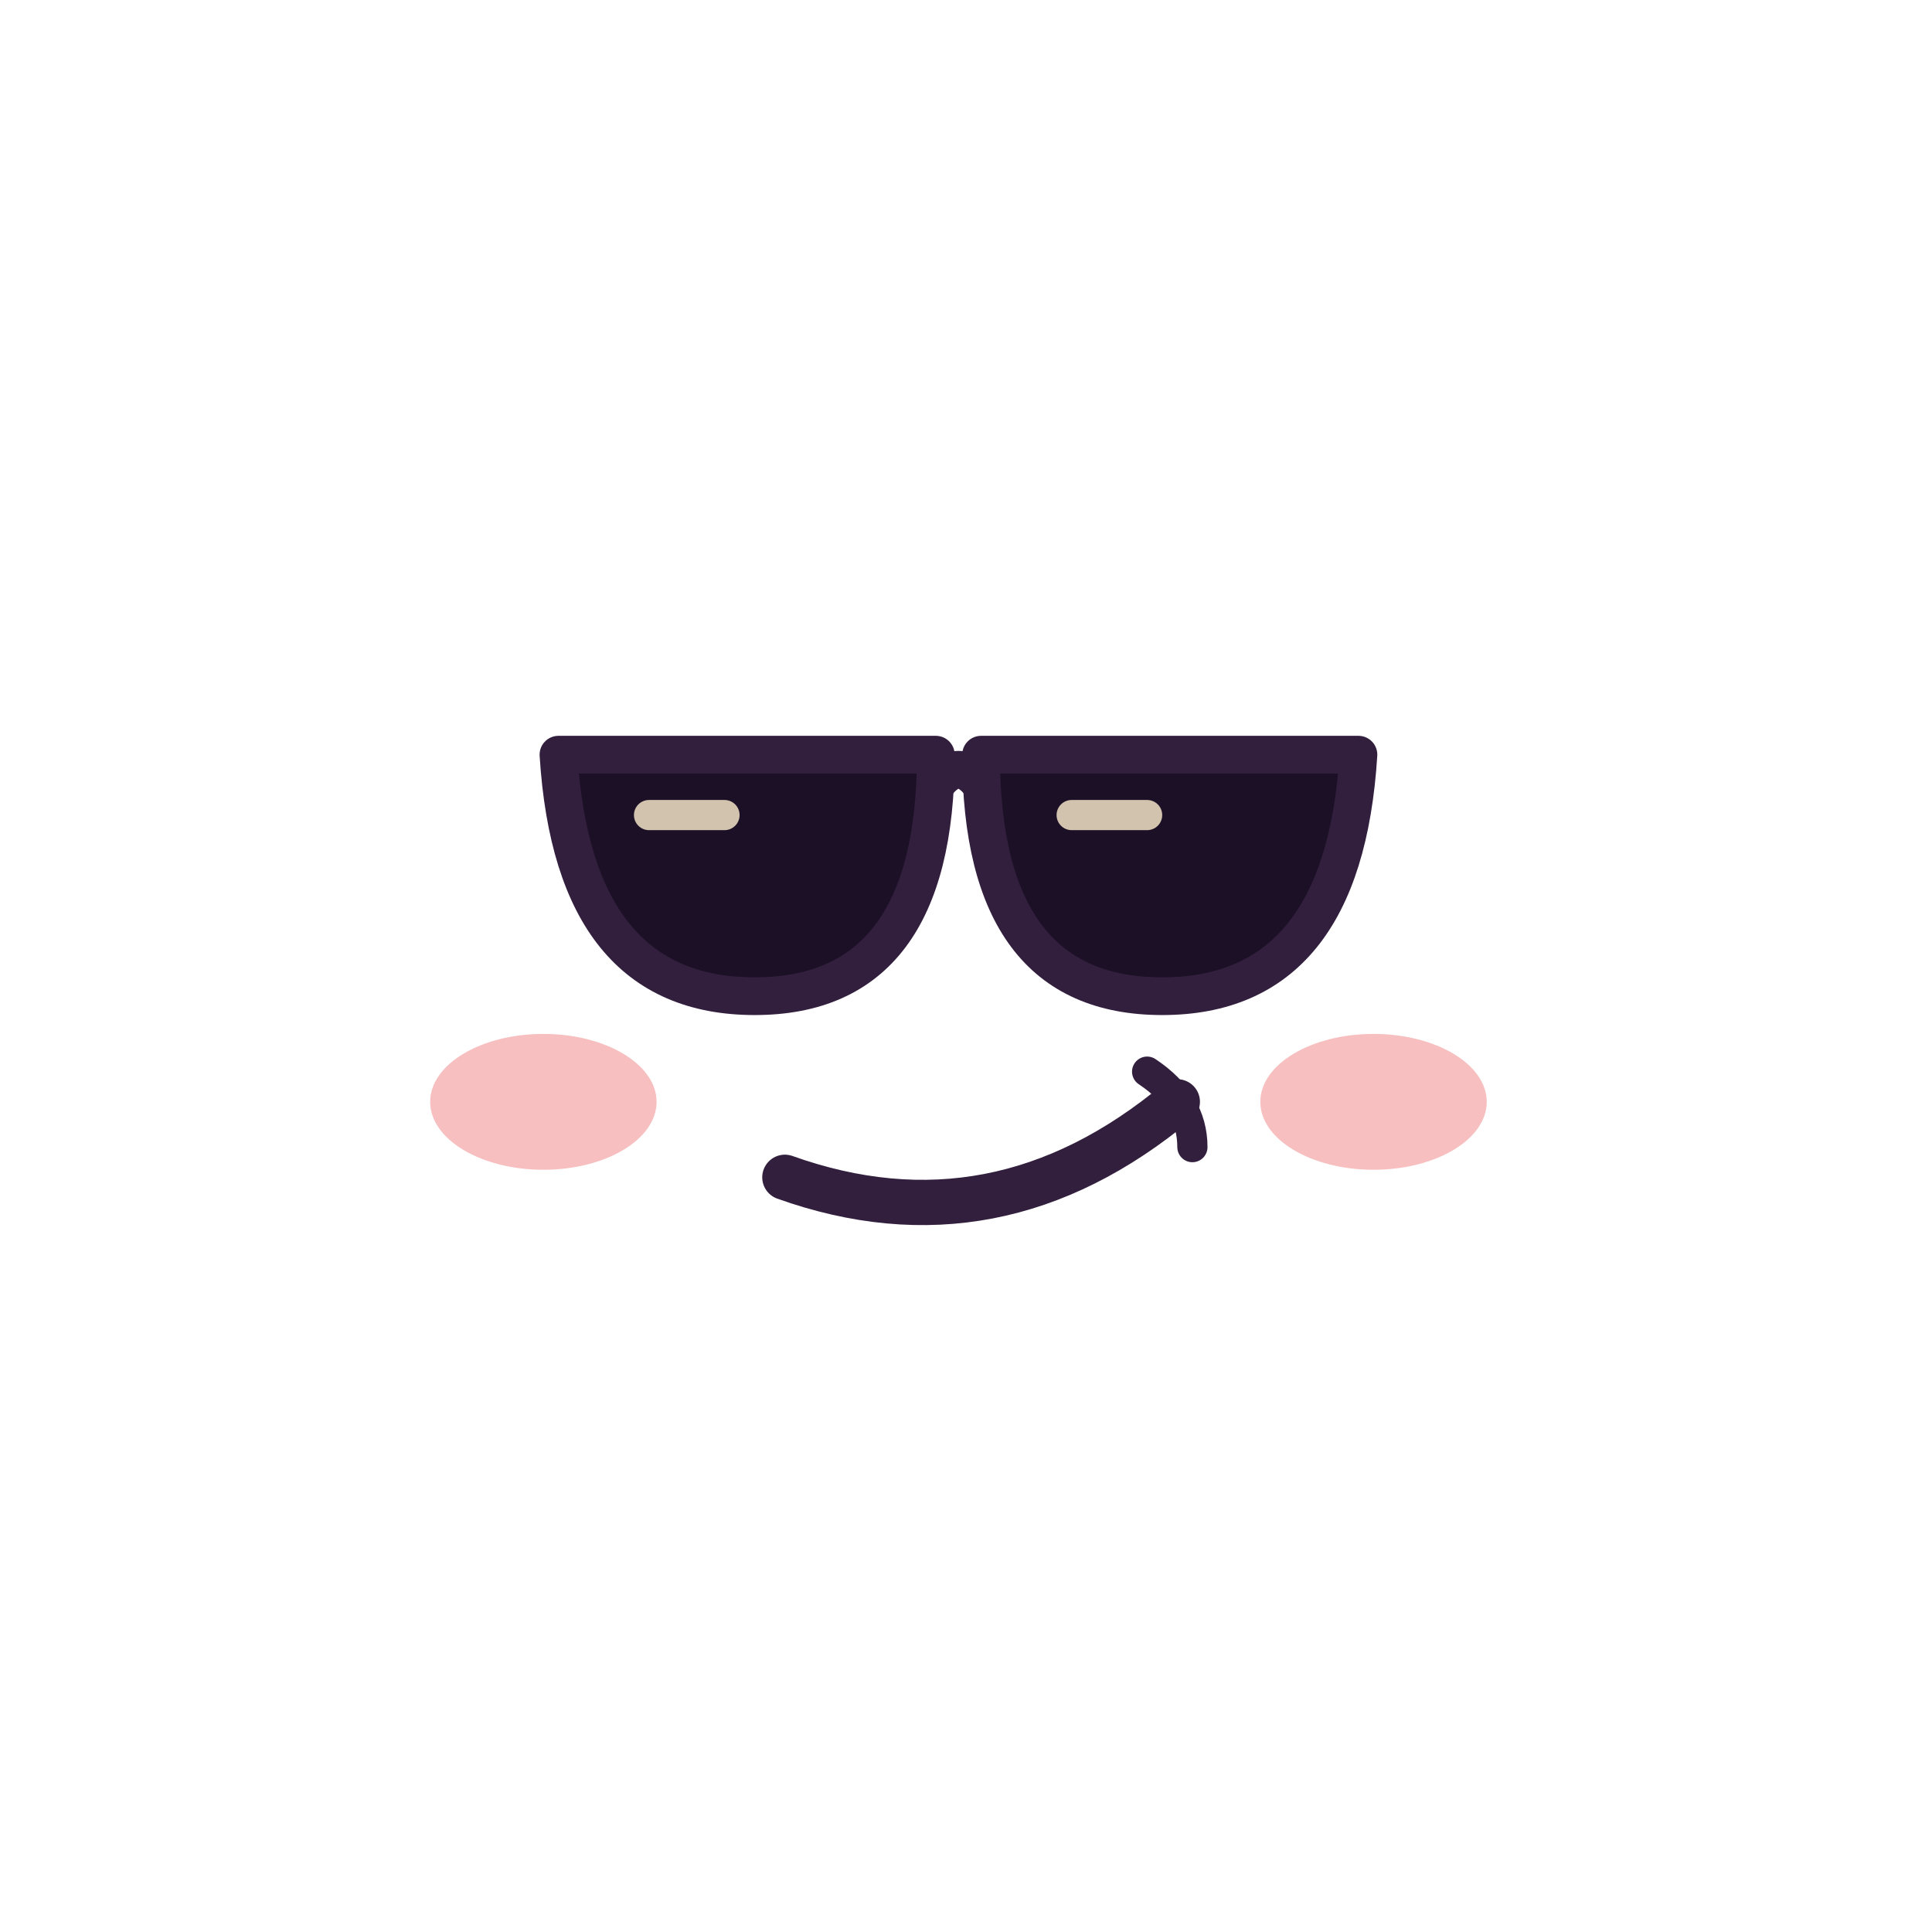
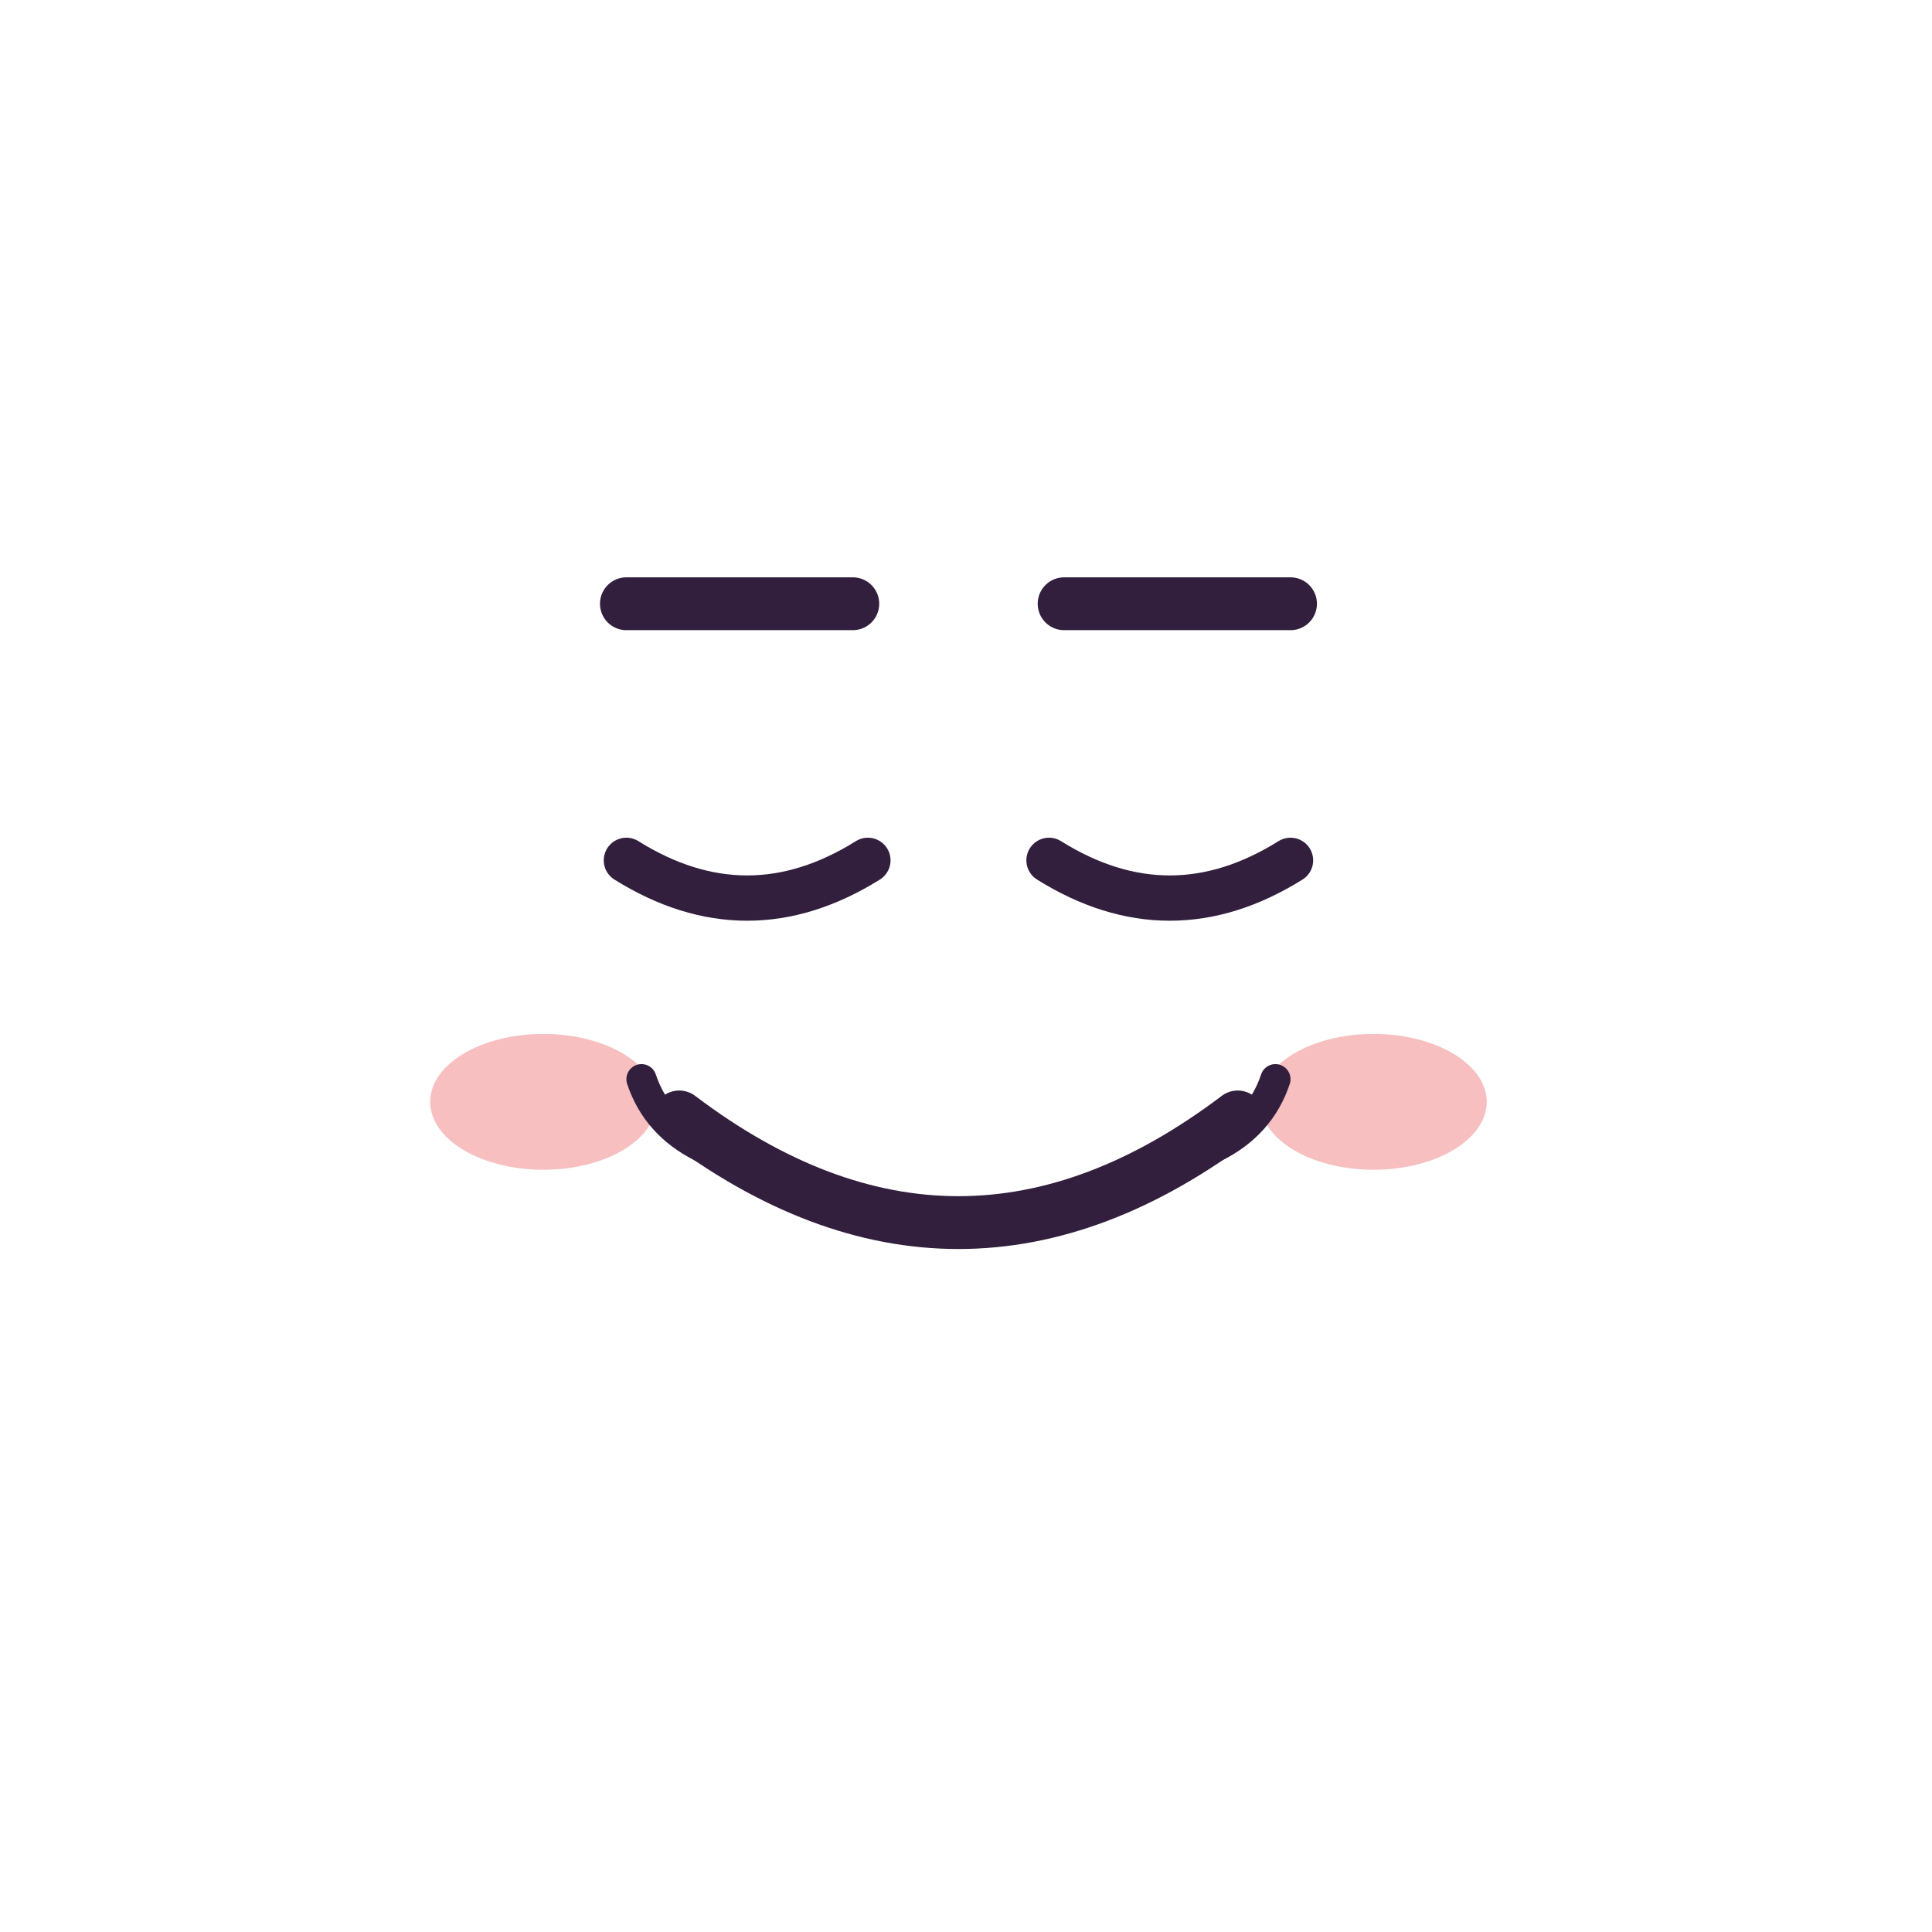
<svg xmlns="http://www.w3.org/2000/svg" width="256" height="256" viewBox="0 0 256 256">
  <g stroke="#321E3D" stroke-width="8" stroke-linecap="round" stroke-linejoin="round">
    <ellipse cx="72" cy="146" rx="15" ry="9" fill="#F08A8A" stroke="none" opacity=".55" />
    <ellipse cx="182" cy="146" rx="15" ry="9" fill="#F08A8A" stroke="none" opacity=".55" />
-     <path d="M 74 100 L 124 100 Q 124 132 100 132 Q 76 132 74 100 Z" fill="#1B1026" stroke-width="5" />
-     <path d="M 130 100 L 180 100 Q 178 132 154 132 Q 130 132 130 100 Z" fill="#1B1026" stroke-width="5" />
-     <path d="M 124 104 Q 127 100 130 104" fill="none" stroke-width="5" />
-     <path d="M 86 108 L 96 108 M 142 108 L 152 108" fill="none" stroke="#FFF0CE" stroke-width="4" opacity=".8" />
-     <path d="M 104 156 Q 132 166 156 146" fill="none" stroke-width="6" />
-     <path d="M 152 142 Q 158 146 158 152" fill="none" stroke-width="4" />
+     <path d="M 83 114 Q 99 124 115 114" fill="none" stroke-width="6" />
+     <path d="M 139 114 Q 155 124 171 114" fill="none" stroke-width="6" />
+     <path d="M 83 80 L 113 80" fill="none" stroke-width="7" />
+     <path d="M 141 80 L 171 80" fill="none" stroke-width="7" />
+     <path d="M 90 148 Q 127 176 164 148" fill="none" stroke-width="7" />
+     <path d="M 85 143 Q 87 149 93 152 M 169 143 Q 167 149 161 152" fill="none" stroke-width="4" />
  </g>
</svg>
